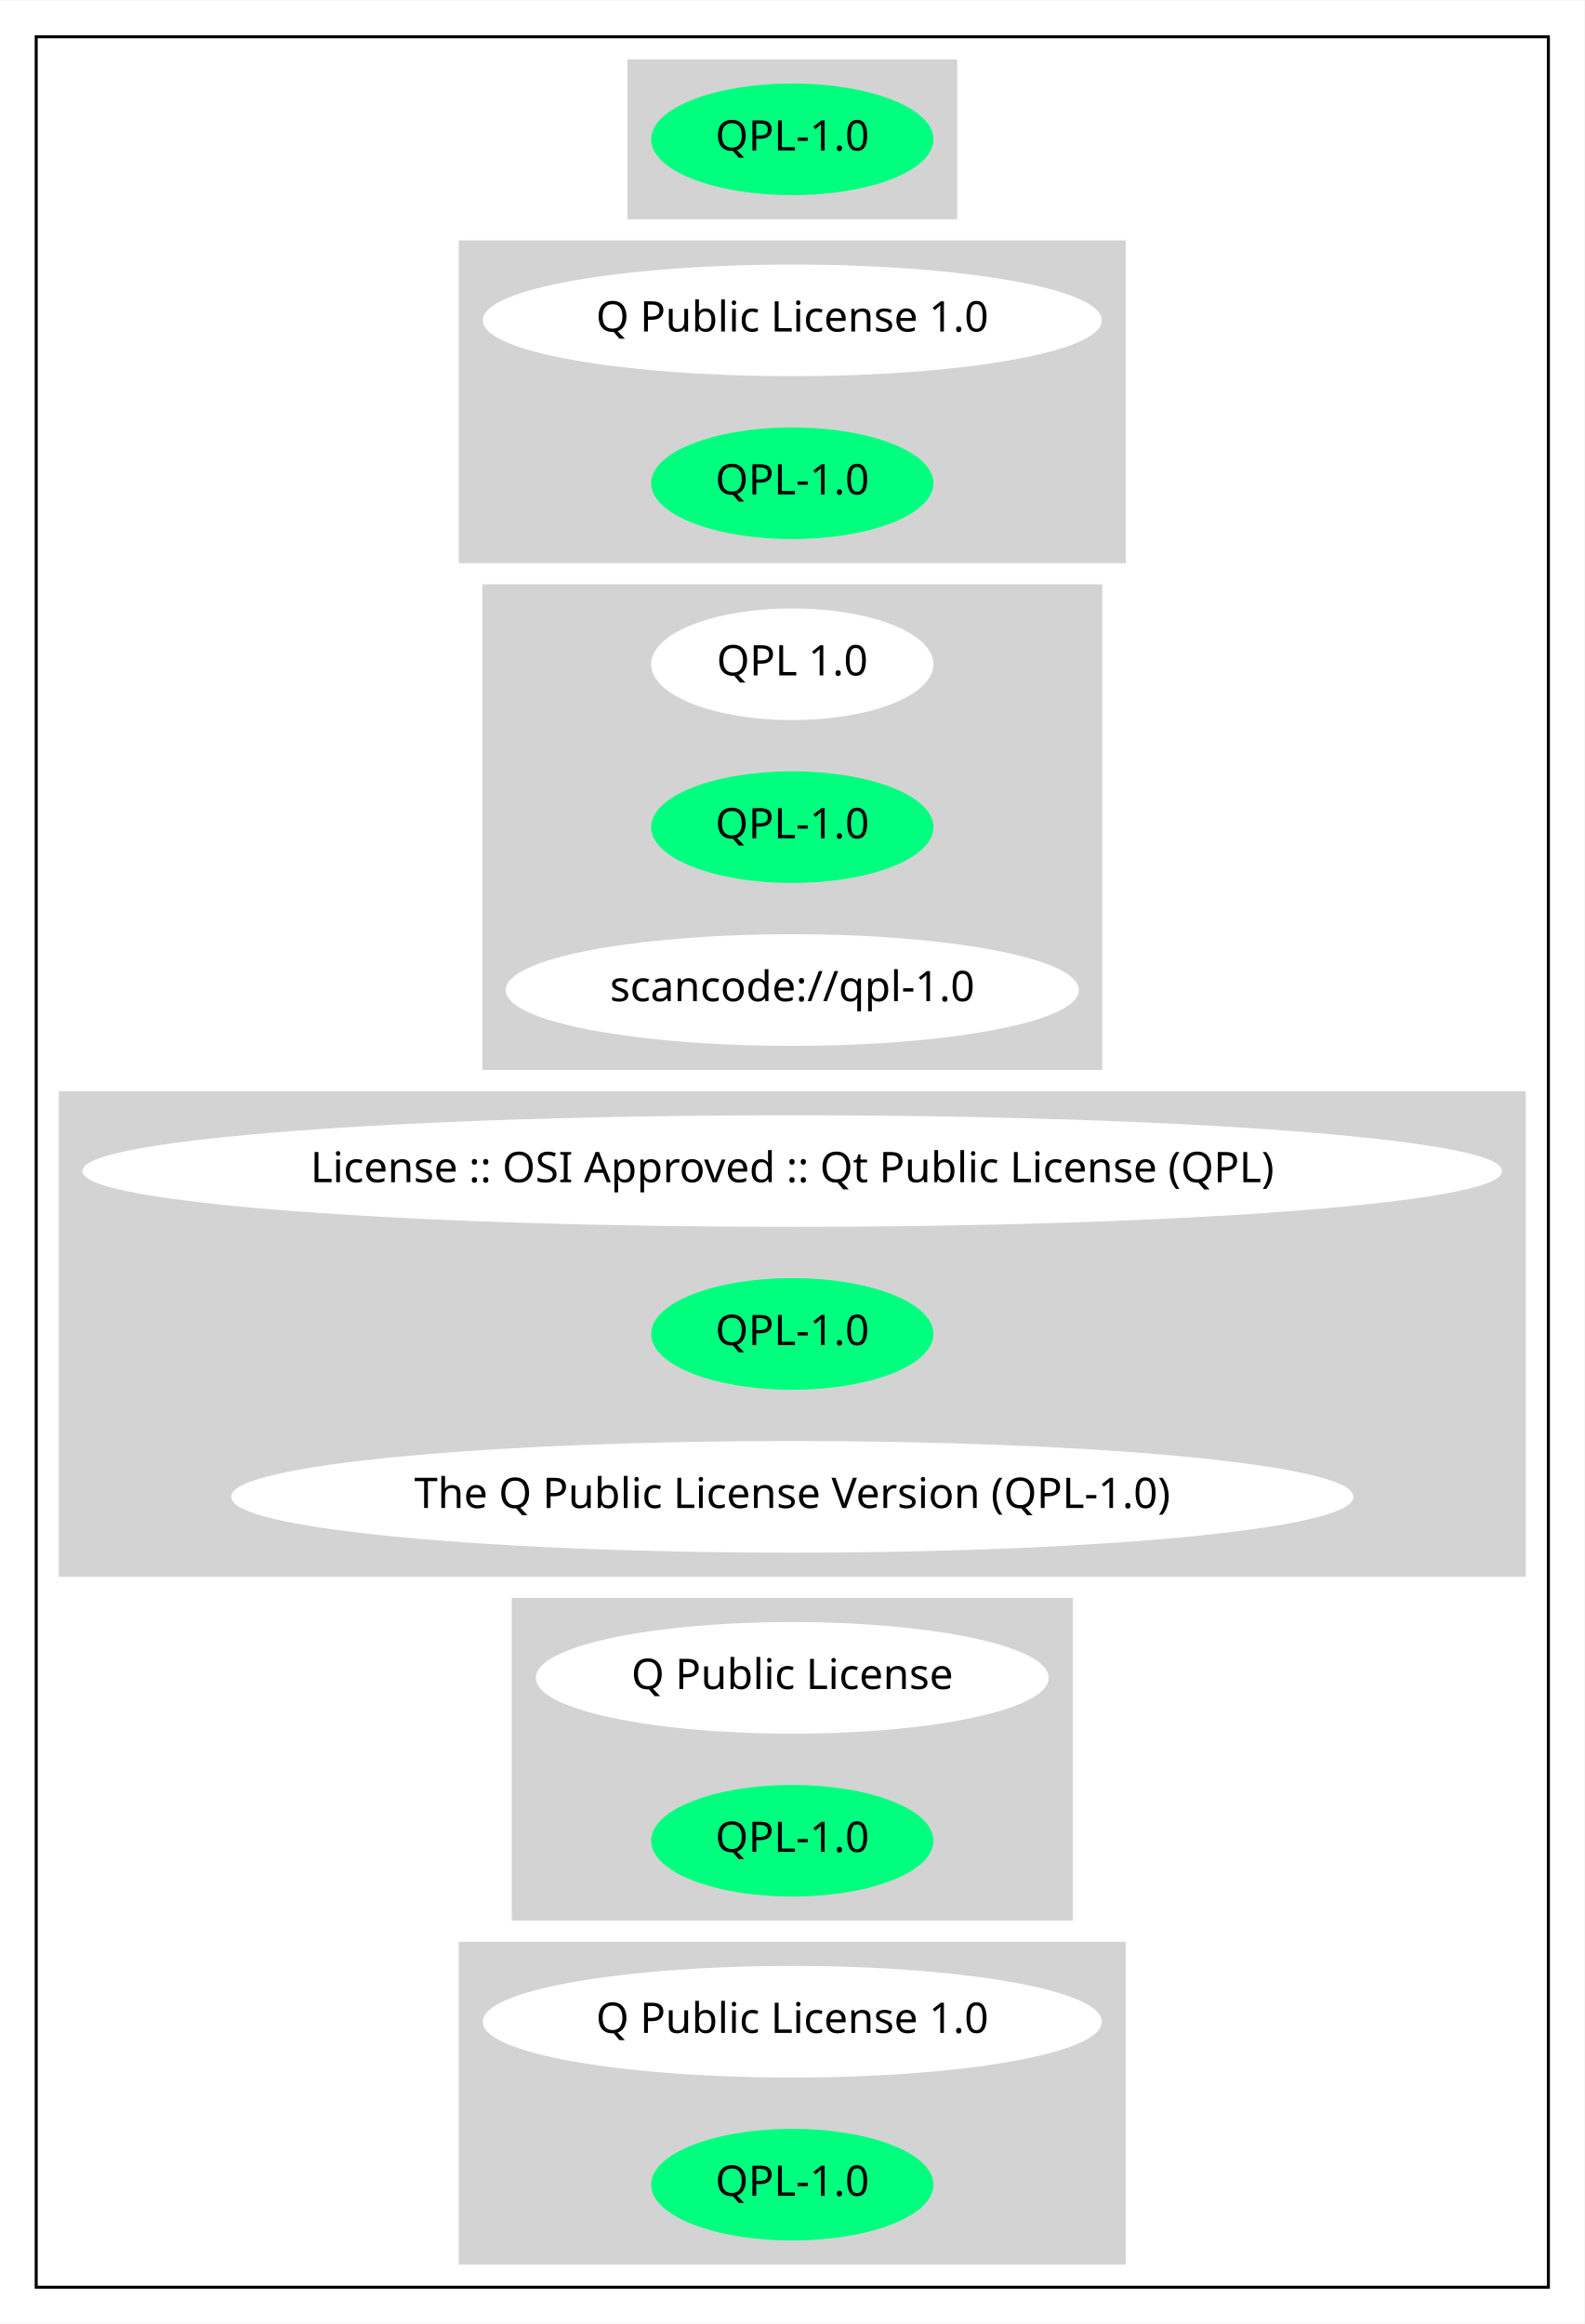
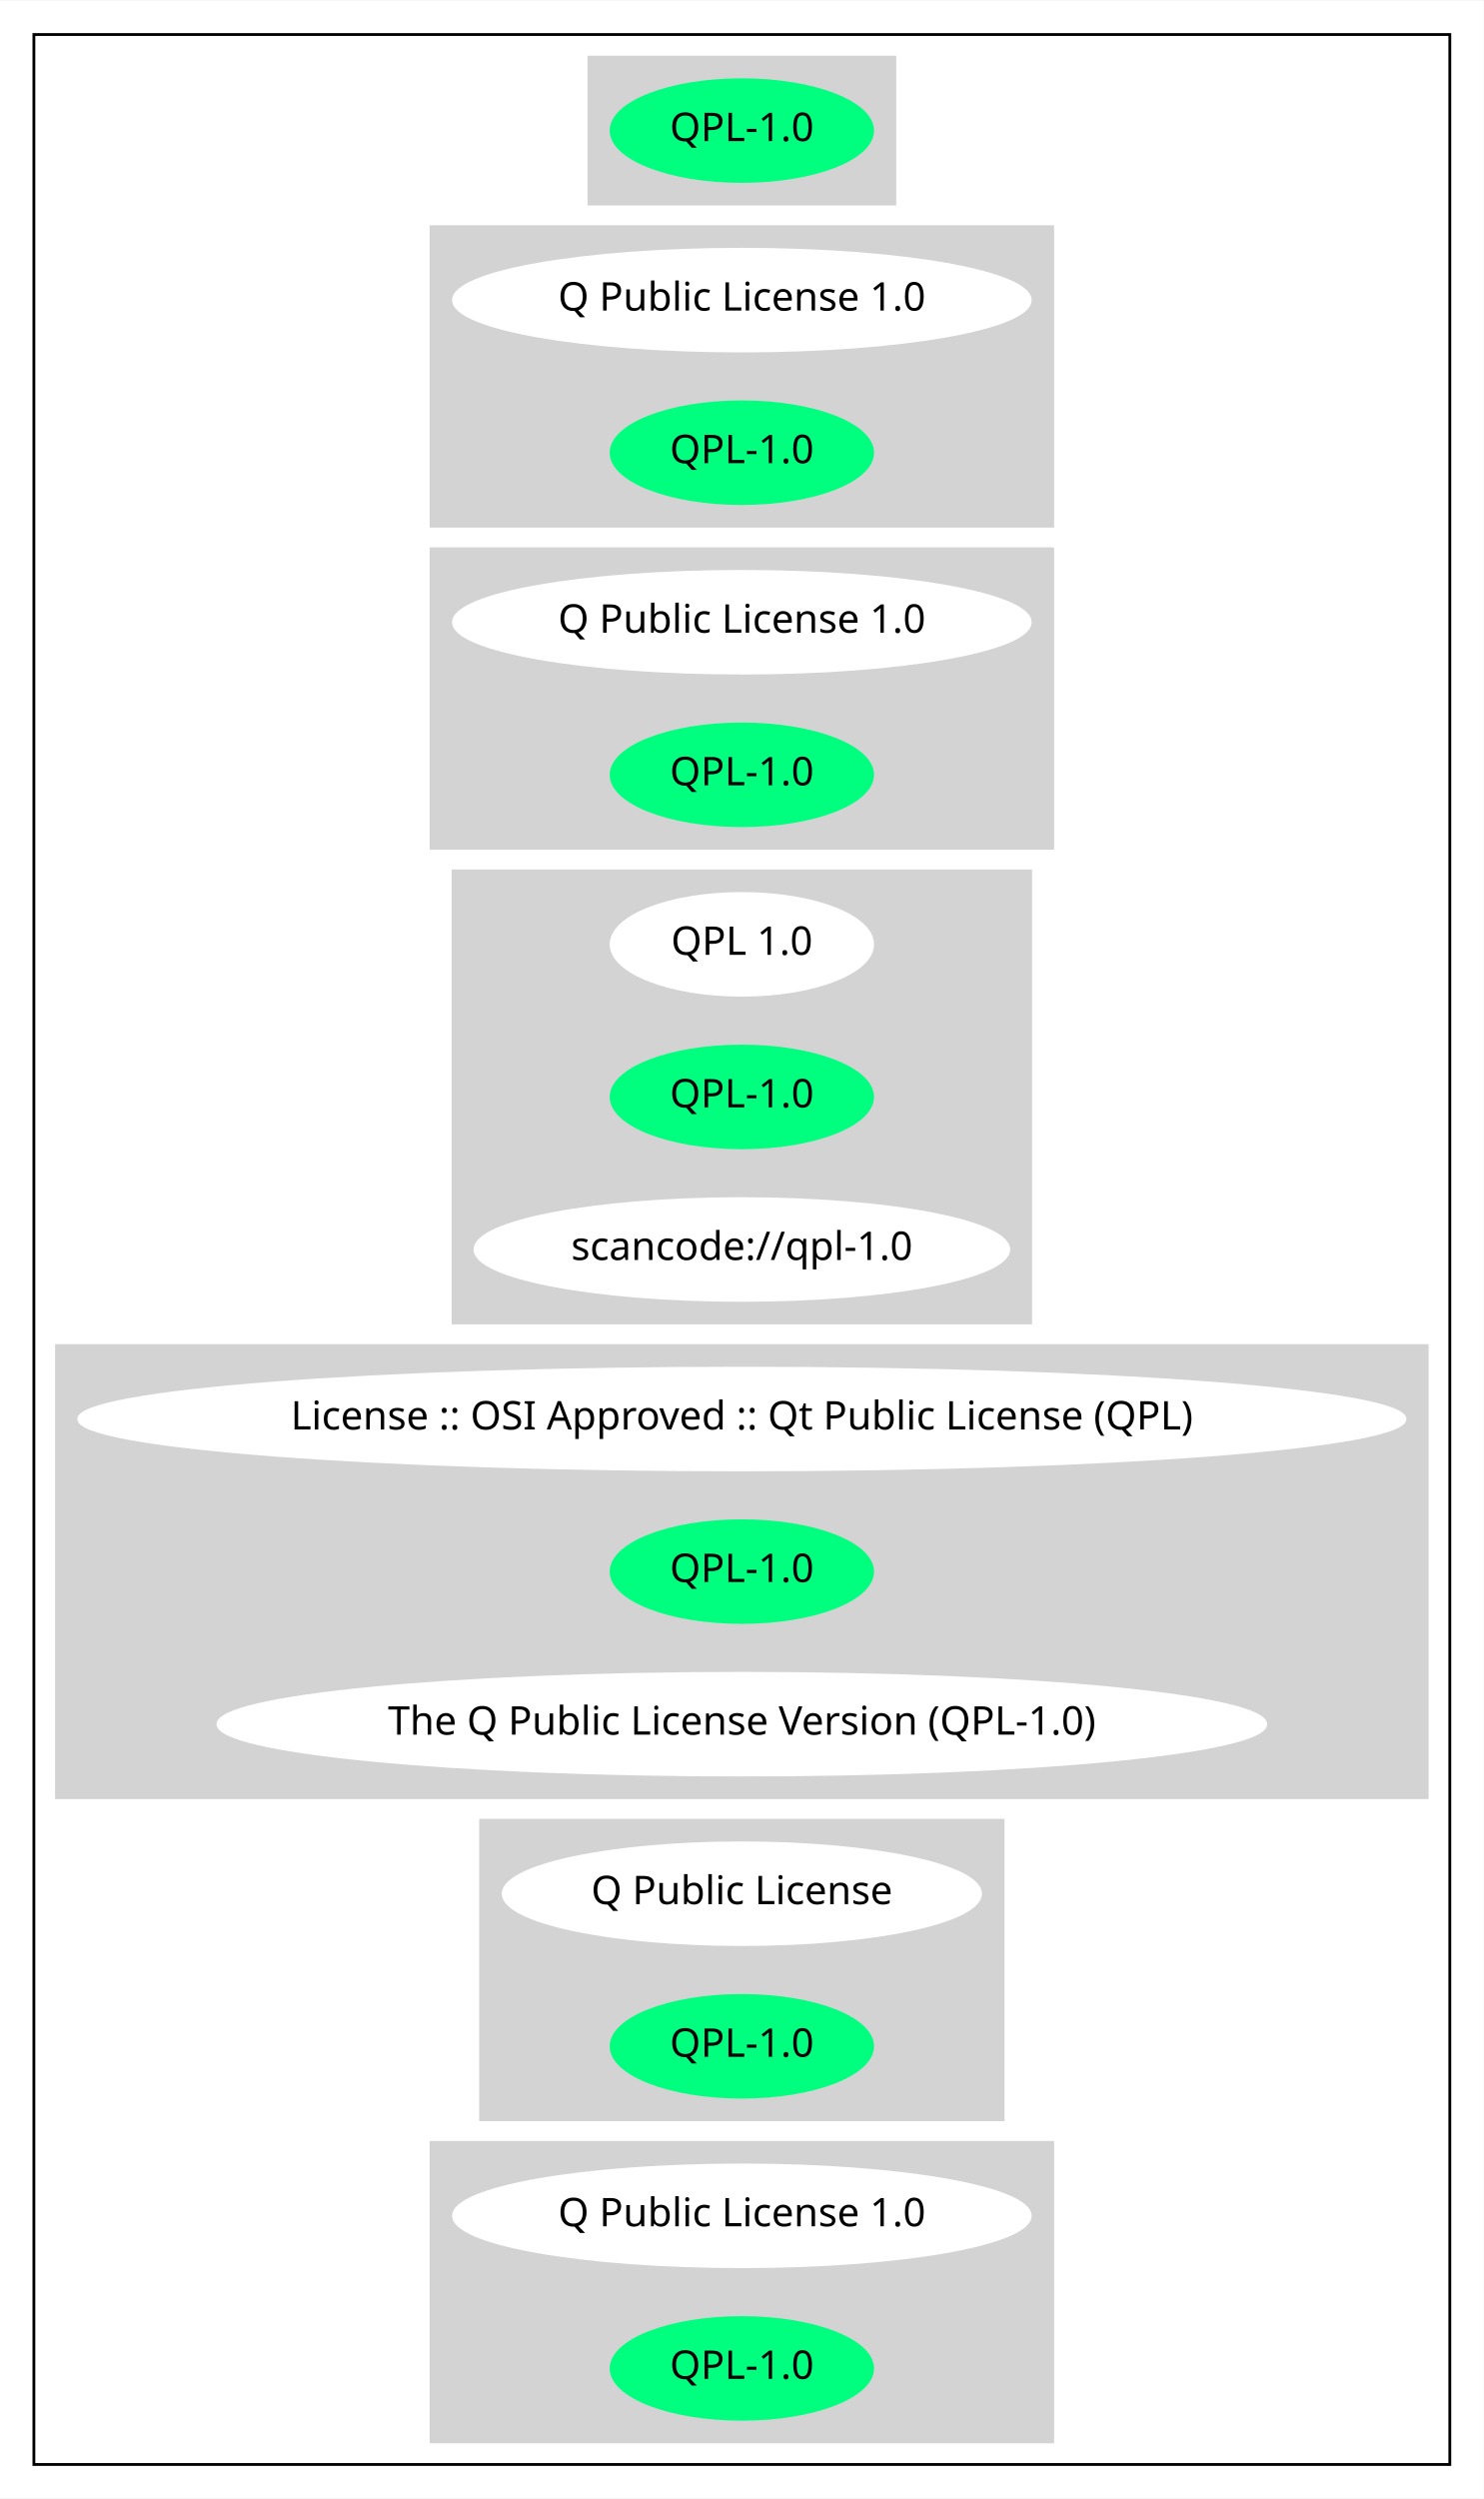
- <svg xmlns="http://www.w3.org/2000/svg" width="525pt" height="770pt" viewBox="0.00 0.00 525.26 770.00">
-   <g id="graph0" class="graph" transform="scale(1 1) rotate(0) translate(4 766)">
-     <polygon fill="white" stroke="transparent" points="-4,4 -4,-766 521.26,-766 521.26,4 -4,4" />
+ <svg xmlns="http://www.w3.org/2000/svg" width="525pt" height="884pt" viewBox="0.00 0.00 525.26 884.00">
+   <g id="graph0" class="graph" transform="scale(1 1) rotate(0) translate(4 880)">
+     <polygon fill="white" stroke="transparent" points="-4,4 -4,-880 521.26,-880 521.26,4 -4,4" />
    <g id="clust1" class="cluster">
-       <polygon fill="none" stroke="black" points="8,-8 8,-754 509.26,-754 509.26,-8 8,-8" />
+       <polygon fill="none" stroke="black" points="8,-8 8,-868 509.26,-868 509.26,-8 8,-8" />
    </g>
    <g id="clust2" class="cluster">
-       <polygon fill="lightgray" stroke="lightgray" points="204.48,-694 204.48,-746 312.78,-746 312.78,-694 204.48,-694" />
+       <polygon fill="lightgray" stroke="lightgray" points="204.48,-808 204.48,-860 312.78,-860 312.78,-808 204.48,-808" />
    </g>
    <g id="clust3" class="cluster">
+       <polygon fill="lightgray" stroke="lightgray" points="148.59,-694 148.59,-800 368.67,-800 368.67,-694 148.59,-694" />
+     </g>
+     <g id="clust4" class="cluster">
      <polygon fill="lightgray" stroke="lightgray" points="148.59,-580 148.59,-686 368.67,-686 368.67,-580 148.59,-580" />
    </g>
-     <g id="clust4" class="cluster">
+     <g id="clust5" class="cluster">
      <polygon fill="lightgray" stroke="lightgray" points="156.39,-412 156.39,-572 360.87,-572 360.87,-412 156.39,-412" />
    </g>
-     <g id="clust5" class="cluster">
+     <g id="clust6" class="cluster">
      <polygon fill="lightgray" stroke="lightgray" points="16,-244 16,-404 501.26,-404 501.26,-244 16,-244" />
    </g>
-     <g id="clust6" class="cluster">
+     <g id="clust7" class="cluster">
      <polygon fill="lightgray" stroke="lightgray" points="166.14,-130 166.14,-236 351.12,-236 351.12,-130 166.14,-130" />
    </g>
-     <g id="clust7" class="cluster">
+     <g id="clust8" class="cluster">
      <polygon fill="lightgray" stroke="lightgray" points="148.59,-16 148.59,-122 368.67,-122 368.67,-16 148.59,-16" />
    </g>
    <g id="node1" class="node">
+       <ellipse fill="springgreen" stroke="springgreen" cx="258.63" cy="-834" rx="46.29" ry="18" />
+       <text text-anchor="middle" x="258.63" y="-830.3" font-family="Times-Roman" font-size="14.00">QPL-1.0</text>
+     </g>
+     <g id="node2" class="node">
+       <ellipse fill="white" stroke="white" cx="258.63" cy="-774" rx="102.08" ry="18" />
+       <text text-anchor="middle" x="258.63" y="-770.3" font-family="Times-Roman" font-size="14.00">Q Public License 1.0</text>
+     </g>
+     <g id="node3" class="node">
      <ellipse fill="springgreen" stroke="springgreen" cx="258.63" cy="-720" rx="46.29" ry="18" />
      <text text-anchor="middle" x="258.63" y="-716.3" font-family="Times-Roman" font-size="14.00">QPL-1.0</text>
    </g>
-     <g id="node2" class="node">
+     <g id="node4" class="node">
      <ellipse fill="white" stroke="white" cx="258.63" cy="-660" rx="102.08" ry="18" />
      <text text-anchor="middle" x="258.63" y="-656.3" font-family="Times-Roman" font-size="14.00">Q Public License 1.0</text>
    </g>
-     <g id="node3" class="node">
+     <g id="node5" class="node">
      <ellipse fill="springgreen" stroke="springgreen" cx="258.63" cy="-606" rx="46.29" ry="18" />
      <text text-anchor="middle" x="258.63" y="-602.3" font-family="Times-Roman" font-size="14.00">QPL-1.0</text>
    </g>
-     <g id="node4" class="node">
+     <g id="node6" class="node">
      <ellipse fill="white" stroke="white" cx="258.63" cy="-546" rx="46.29" ry="18" />
      <text text-anchor="middle" x="258.63" y="-542.3" font-family="Times-Roman" font-size="14.00">QPL 1.0</text>
    </g>
-     <g id="node5" class="node">
+     <g id="node7" class="node">
      <ellipse fill="springgreen" stroke="springgreen" cx="258.63" cy="-492" rx="46.29" ry="18" />
      <text text-anchor="middle" x="258.63" y="-488.3" font-family="Times-Roman" font-size="14.00">QPL-1.0</text>
    </g>
-     <g id="node6" class="node">
+     <g id="node8" class="node">
      <ellipse fill="white" stroke="white" cx="258.63" cy="-438" rx="94.48" ry="18" />
      <text text-anchor="middle" x="258.63" y="-434.3" font-family="Times-Roman" font-size="14.00">scancode://qpl-1.0</text>
    </g>
-     <g id="node7" class="node">
+     <g id="node9" class="node">
      <ellipse fill="white" stroke="white" cx="258.63" cy="-378" rx="234.76" ry="18" />
      <text text-anchor="middle" x="258.63" y="-374.3" font-family="Times-Roman" font-size="14.00">License :: OSI Approved :: Qt Public License (QPL)</text>
    </g>
-     <g id="node8" class="node">
+     <g id="node10" class="node">
      <ellipse fill="springgreen" stroke="springgreen" cx="258.63" cy="-324" rx="46.29" ry="18" />
      <text text-anchor="middle" x="258.63" y="-320.3" font-family="Times-Roman" font-size="14.00">QPL-1.0</text>
    </g>
-     <g id="node9" class="node">
+     <g id="node11" class="node">
      <ellipse fill="white" stroke="white" cx="258.63" cy="-270" rx="185.47" ry="18" />
      <text text-anchor="middle" x="258.63" y="-266.3" font-family="Times-Roman" font-size="14.00">The Q Public License Version (QPL-1.0)</text>
    </g>
-     <g id="node10" class="node">
+     <g id="node12" class="node">
      <ellipse fill="white" stroke="white" cx="258.63" cy="-210" rx="84.49" ry="18" />
      <text text-anchor="middle" x="258.63" y="-206.3" font-family="Times-Roman" font-size="14.00">Q Public License</text>
    </g>
-     <g id="node11" class="node">
+     <g id="node13" class="node">
      <ellipse fill="springgreen" stroke="springgreen" cx="258.63" cy="-156" rx="46.29" ry="18" />
      <text text-anchor="middle" x="258.63" y="-152.3" font-family="Times-Roman" font-size="14.00">QPL-1.0</text>
    </g>
-     <g id="node12" class="node">
+     <g id="node14" class="node">
      <ellipse fill="white" stroke="white" cx="258.63" cy="-96" rx="102.08" ry="18" />
      <text text-anchor="middle" x="258.63" y="-92.3" font-family="Times-Roman" font-size="14.00">Q Public License 1.0</text>
    </g>
-     <g id="node13" class="node">
+     <g id="node15" class="node">
      <ellipse fill="springgreen" stroke="springgreen" cx="258.63" cy="-42" rx="46.29" ry="18" />
      <text text-anchor="middle" x="258.63" y="-38.3" font-family="Times-Roman" font-size="14.00">QPL-1.0</text>
    </g>
  </g>
</svg>
